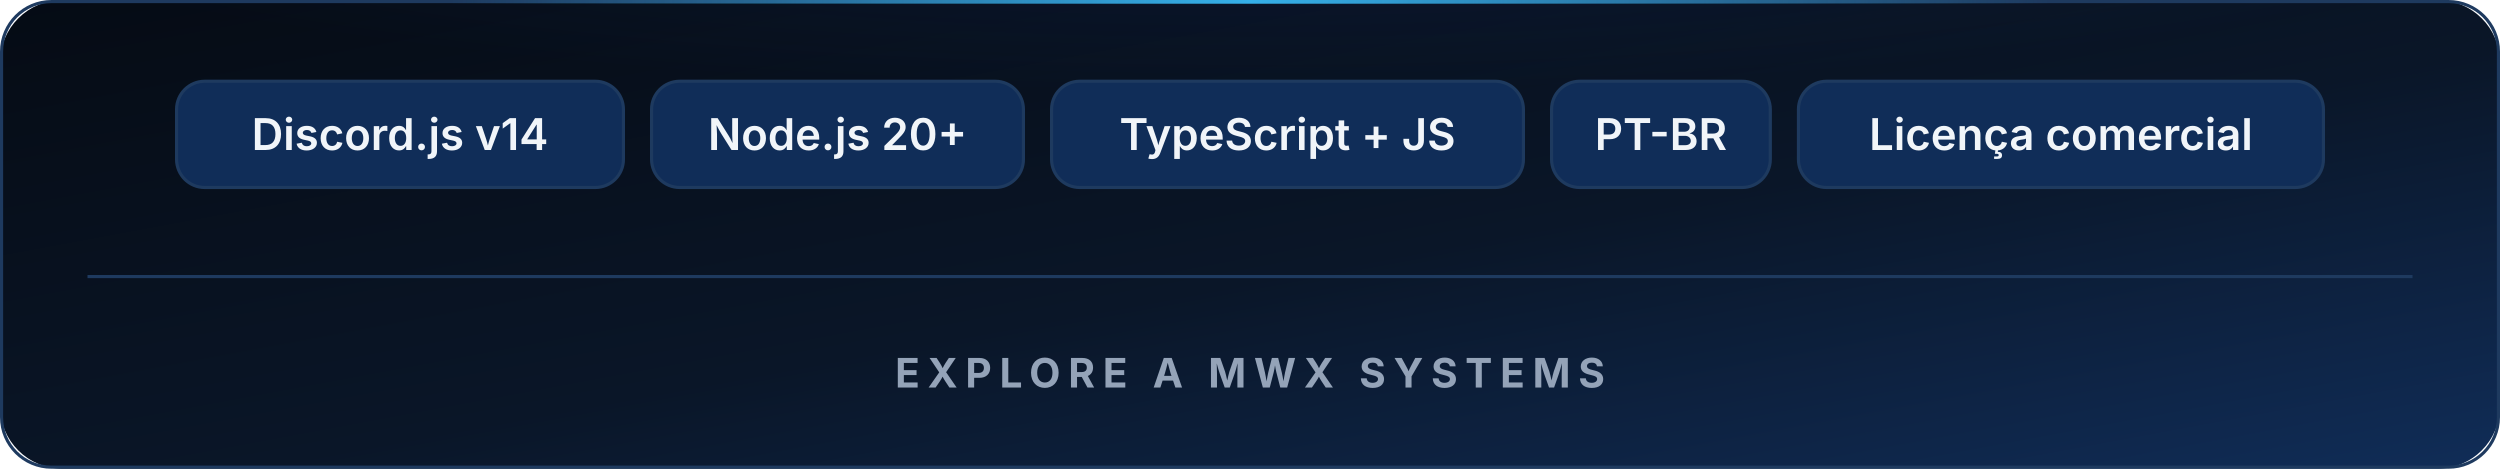
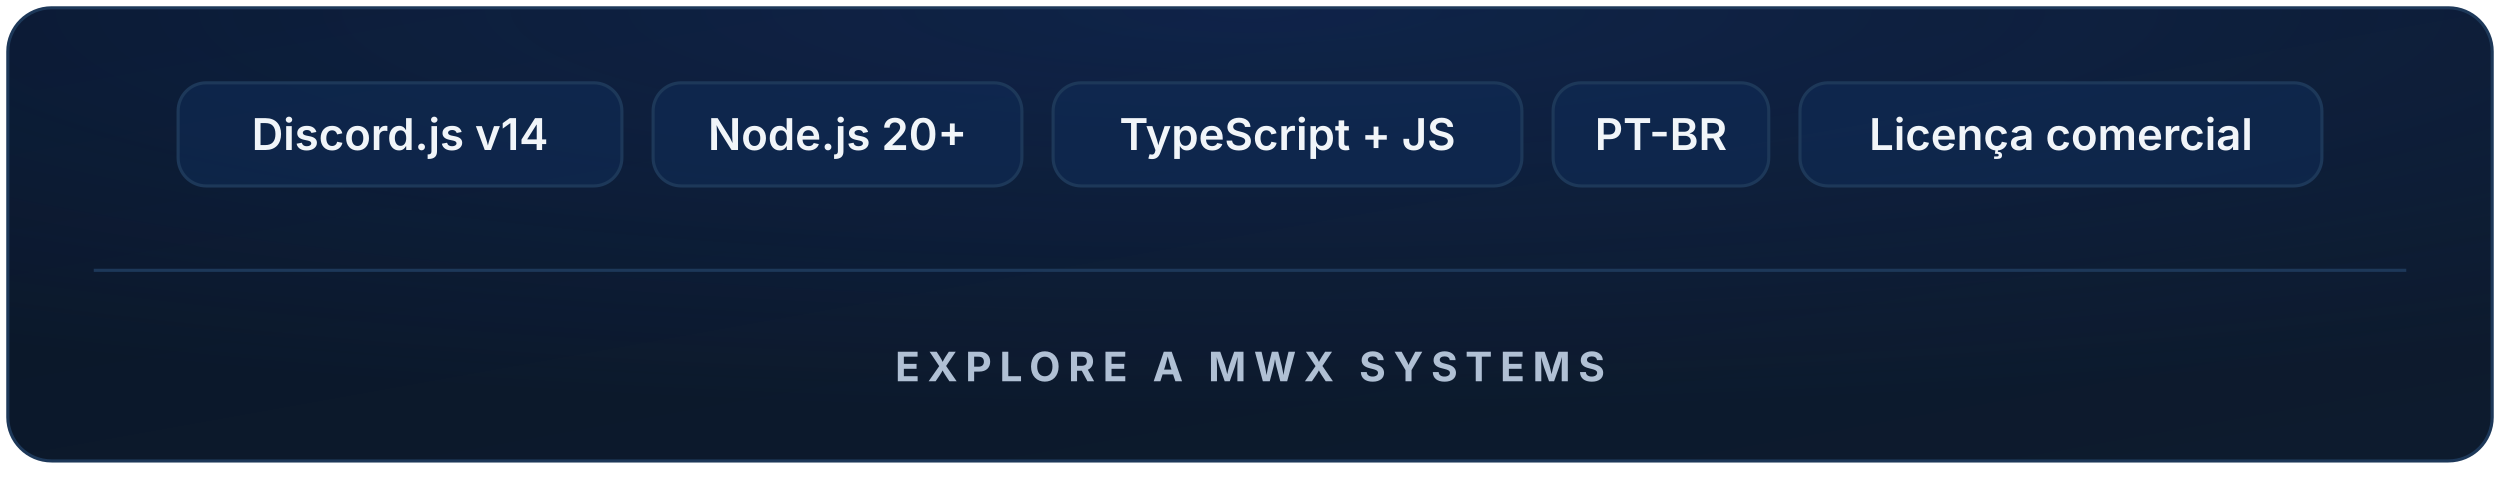
- <svg xmlns="http://www.w3.org/2000/svg" width="800" height="150" viewBox="0 0 800 150" role="img" aria-label="Discord.js v14, Node.js 20+, TypeScript e JavaScript, PT-BR, licença comercial. Explore a MWX Systems." font-family="'Segoe UI', 'Inter', 'Helvetica Neue', Arial, sans-serif">
+ <svg xmlns="http://www.w3.org/2000/svg" width="800" height="154" viewBox="0 0 800 154" role="img" aria-label="Discord.js v14, Node.js 20+, TypeScript e JavaScript, PT-BR, licença comercial. Explore a MWX Systems." font-family="'Segoe UI', 'Inter', 'Helvetica Neue', Arial, sans-serif">
  <defs>
-     <linearGradient id="bgnp" x1="0" y1="0" x2="1" y2="1">
-       <stop offset="0" stop-color="#050B14" />
-       <stop offset=".55" stop-color="#0A1628" />
-       <stop offset="1" stop-color="#102D58" />
+     <linearGradient id="gnp" x1="0" y1="0" x2="1" y2="1">
+       <stop offset="0" stop-color="#0A1628" />
+       <stop offset="1" stop-color="#0D1B2E" />
    </linearGradient>
-     <radialGradient id="glownp" cx="0.5" cy="-0.4" r=".6">
-       <stop offset="0" stop-color="#2563EB" stop-opacity=".38" />
-       <stop offset=".45" stop-color="#2563EB" stop-opacity=".08" />
+     <radialGradient id="rnp" cx=".5" cy="0" r=".9">
+       <stop offset="0" stop-color="#2563EB" stop-opacity=".16" />
      <stop offset="1" stop-color="#2563EB" stop-opacity="0" />
    </radialGradient>
-     <linearGradient id="edgenp" x1="0" y1="0" x2="1" y2="0">
-       <stop offset="0" stop-color="#38BDF8" stop-opacity="0" />
-       <stop offset=".5" stop-color="#38BDF8" stop-opacity=".9" />
-       <stop offset="1" stop-color="#38BDF8" stop-opacity="0" />
-     </linearGradient>
-     <clipPath id="clipnp">
-       <rect width="800" height="150" rx="20" />
-     </clipPath>
  </defs>
-   <g clip-path="url(#clipnp)">
-     <rect width="800" height="150" fill="url(#bgnp)" />
-     <rect width="800" height="150" fill="url(#glownp)" />
-   </g>
-   <rect x=".5" y=".5" width="799" height="149" rx="16" fill="none" stroke="#1E3A5F" />
-   <rect x="144" y="0" width="512" height="1.2" fill="url(#edgenp)" />
-   <rect x="56.5" y="26" width="143" height="34" rx="9" fill="#102D58" stroke="#1E3A5F" />
+   <rect x="2.5" y="2.5" width="795" height="145" rx="14" fill="url(#gnp)" stroke="#1D3859" />
+   <rect x="3" y="3" width="794" height="144" rx="13.5" fill="url(#rnp)" />
+   <rect x="57.0" y="26.5" width="142" height="33" rx="9" fill="#102D58" fill-opacity=".55" stroke="#1D3859" />
  <text x="128.0" y="48.0" text-anchor="middle" fill="#F1F5F9" font-size="14" font-weight="600">Discord.js v14</text>
-   <rect x="208.5" y="26" width="119" height="34" rx="9" fill="#102D58" stroke="#1E3A5F" />
+   <rect x="209.0" y="26.5" width="118" height="33" rx="9" fill="#102D58" fill-opacity=".55" stroke="#1D3859" />
  <text x="268.0" y="48.0" text-anchor="middle" fill="#F1F5F9" font-size="14" font-weight="600">Node.js 20+</text>
-   <rect x="336.5" y="26" width="151" height="34" rx="9" fill="#102D58" stroke="#1E3A5F" />
+   <rect x="337.0" y="26.5" width="150" height="33" rx="9" fill="#102D58" fill-opacity=".55" stroke="#1D3859" />
  <text x="412.0" y="48.0" text-anchor="middle" fill="#F1F5F9" font-size="14" font-weight="600">TypeScript + JS</text>
-   <rect x="496.5" y="26" width="70" height="34" rx="9" fill="#102D58" stroke="#1E3A5F" />
+   <rect x="497.0" y="26.5" width="69" height="33" rx="9" fill="#102D58" fill-opacity=".55" stroke="#1D3859" />
  <text x="531.5" y="48.0" text-anchor="middle" fill="#F1F5F9" font-size="14" font-weight="600">PT-BR</text>
-   <rect x="575.5" y="26" width="168" height="34" rx="9" fill="#102D58" stroke="#1E3A5F" />
+   <rect x="576.0" y="26.5" width="167" height="33" rx="9" fill="#102D58" fill-opacity=".55" stroke="#1D3859" />
  <text x="659.5" y="48.0" text-anchor="middle" fill="#F1F5F9" font-size="14" font-weight="600">Licença comercial</text>
-   <rect x="28" y="88" width="744" height="1" fill="#1E3A5F" />
-   <text x="400.0" y="124" text-anchor="middle" fill="#94A3B8" font-size="13" font-weight="700" letter-spacing="2.5">EXPLORE A MWX SYSTEMS</text>
+   <rect x="30" y="86" width="740" height="1" fill="#1D3859" />
+   <text x="400.0" y="122" text-anchor="middle" fill="#B0C0D4" font-size="13" font-weight="700" letter-spacing="2.5">EXPLORE A MWX SYSTEMS</text>
</svg>
